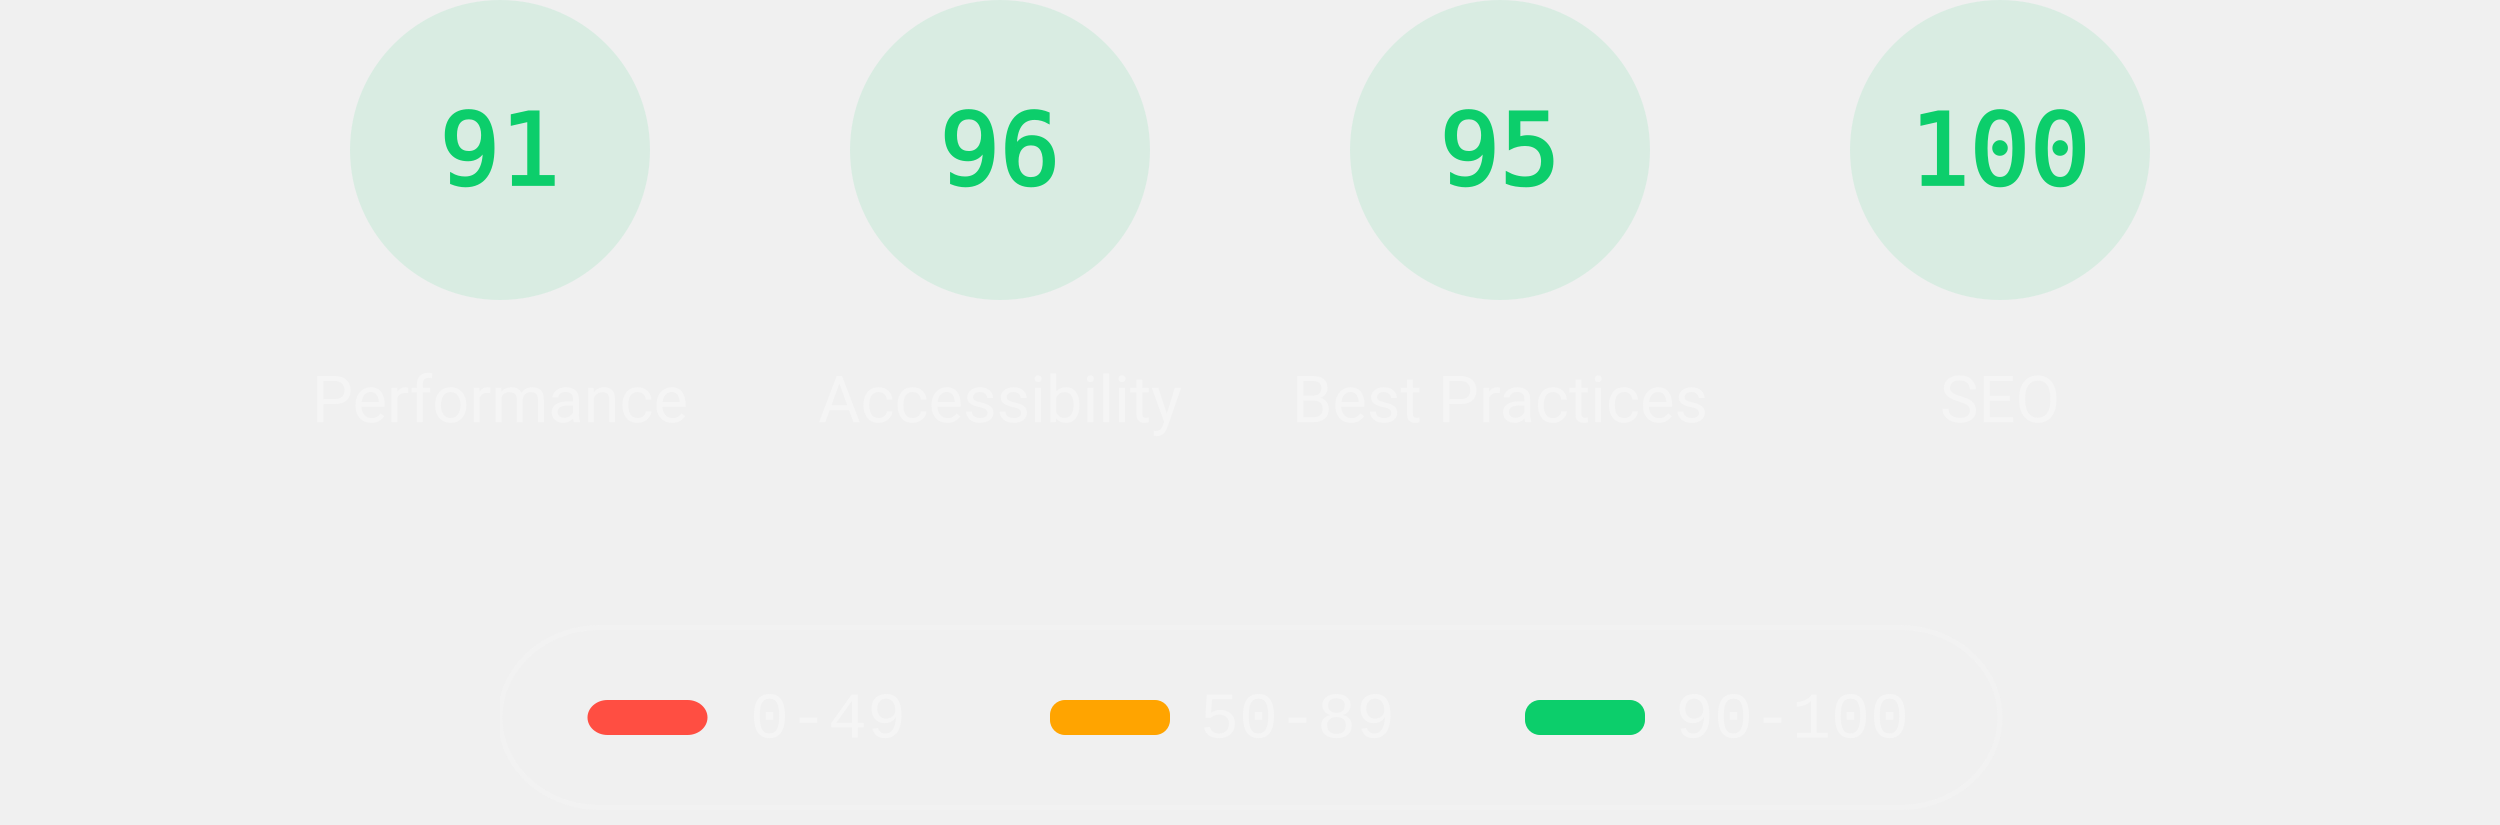
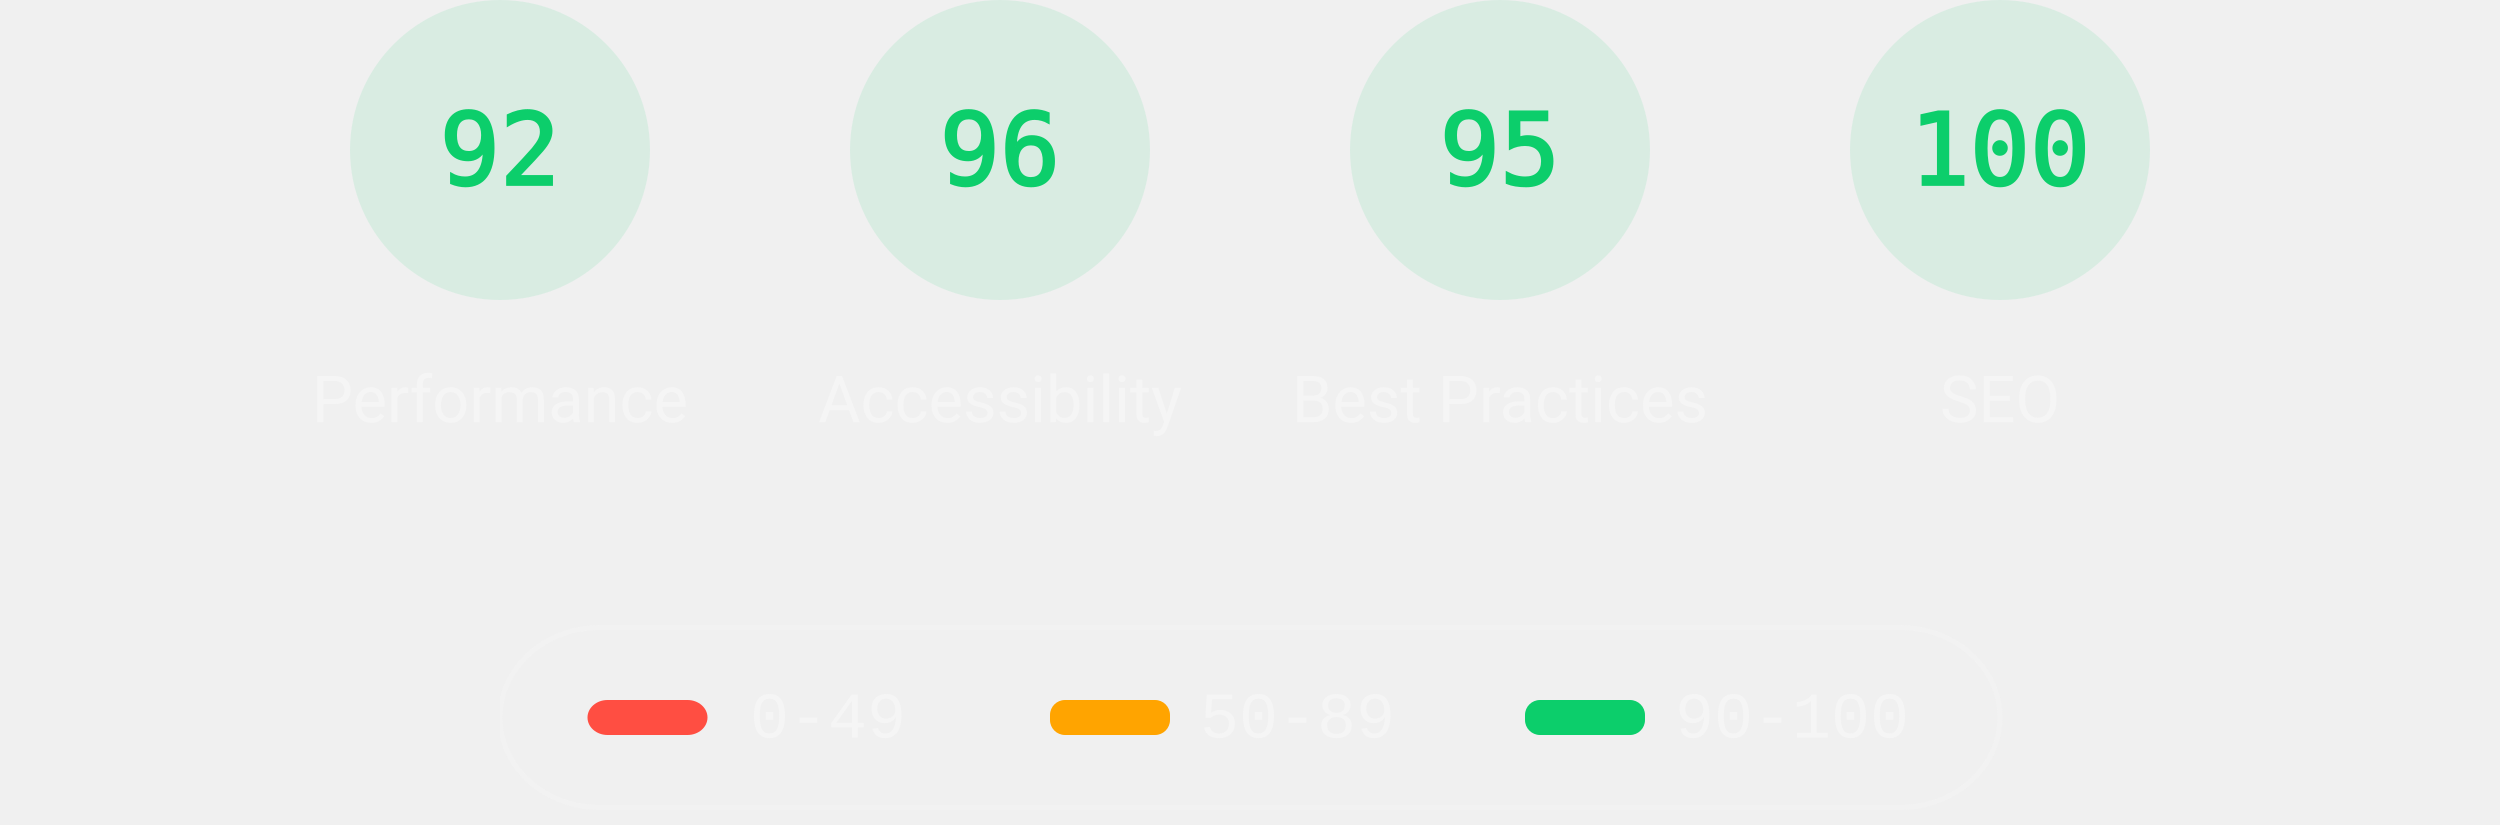
<svg xmlns="http://www.w3.org/2000/svg" class="theme--dark" fill="none" width="1000" height="330">
  <style>
			.gauge-base {
				opacity: 0.1
			}

			.gauge-arc {
				fill: none;
				animation-delay: 250ms;
				stroke-linecap: round;
				transform: rotate(-90deg);
				transform-origin: 100px 60px;
				animation: load-gauge 1s ease forwards
			}

			.guage-text {
				font-size: 40px;
				font-family: monospace;
				text-align: center
			}

			.guage-red {
				color: #ff4e42;
				fill: #ff4e42;
				stroke: #ff4e42
			}
			.guage-orange {
				color: #ffa400;
				fill: #ffa400;
				stroke: #ffa400
			}
			.guage-green {
				color: #0cce6b;
				fill: #0cce6b;
				stroke: #0cce6b
			}
			.theme--agnostic .guage-undefined {
				color: #5c5c5c;
				fill: #5c5c5c;
				stroke: #5c5c5c
			}
			.theme--light .guage-undefined {
				color: #1e1e1e;
				fill: #1e1e1e;
				stroke: #1e1e1e
			}
			.theme--dark .guage-undefined {
				color: #f5f5f5;
				fill: #f5f5f5;
				stroke: #f5f5f5
			}

			.guage-title {
				stroke: none;
				font-size: 26px;
				line-height: 26px;
				font-family: Roboto, Halvetica, Arial, sans-serif
			}
			.metric.guage-title {
				font-family: 'Courier New', Courier, monospace
			}
			.theme--agnostic .guage-title {
				color: #737373;
				fill: #737373
			}
			.theme--light .guage-title {
				color: #212121;
				fill: #212121
			}
			.theme--dark .guage-title {
				color: #f5f5f5;
				fill: #f5f5f5
			}

			@keyframes load-gauge {
				from {
					stroke-dasharray: 0 352.858
				}
			}
			.lh-gauge--pwa__disc {
				fill: #e0e0e0
			}
			.lh-gauge--pwa__logo {
				position: relative;
				fill: #b0b0b0
			}
			.lh-gauge--pwa__invisible {
				display: none
			}
			.lh-gauge--pwa__visible {
				display: inline
			}
			.guage-invisible {
				display: none
			}
			.lh-gauge--pwa__logo--primary-color {
				fill: #304ffe
			}
			.theme--agnostic .lh-gauge--pwa__logo--secondary-color {
				fill: #787878
			}
			.theme--light .lh-gauge--pwa__logo--secondary-color {
				fill: #3d3d3d
			}
			.theme--dark .lh-gauge--pwa__logo--secondary-color {
				fill: #d8b6b6
			}
			.theme--light #svg_2 {
				stroke: #00000022
			}
			.theme--agnostic #svg_2 {
				stroke: #616161
			}
			.theme--light #svg_2 {
				stroke: #00000022
			}
			.theme--dark #svg_2 {
				stroke: #f5f5f566
			}
		</style>
  <svg class="guage-div guage-perf guage-green" viewBox="0 0 200 200" width="200" height="200" x="100" y="0">
    <circle class="gauge-base" r="56" cx="100" cy="60" stroke-width="8" />
-     <circle class="gauge-arc guage-arc-1" r="56" cx="100" cy="60" stroke-width="8" style="stroke-dasharray: 320.191, 351.858;" />
-     <text class="guage-text" x="100px" y="60px" alignment-baseline="central" dominant-baseline="central" text-anchor="middle">91</text>
+     <circle class="gauge-arc guage-arc-1" r="56" cx="100" cy="60" stroke-width="8" style="stroke-dasharray: 323.709, 351.858;" />
+     <text class="guage-text" x="100px" y="60px" alignment-baseline="central" dominant-baseline="central" text-anchor="middle">92</text>
    <text class="guage-title" x="100px" y="160px" alignment-baseline="central" dominant-baseline="central" text-anchor="middle">Performance</text>
  </svg>
  <svg class="guage-div guage-acc guage-green" viewBox="0 0 200 200" width="200" height="200" x="300" y="0">
    <circle class="gauge-base" r="56" cx="100" cy="60" stroke-width="8" />
    <circle class="gauge-arc guage-arc-2" r="56" cx="100" cy="60" stroke-width="8" style="stroke-dasharray: 337.784, 351.858;" />
    <text class="guage-text" x="100px" y="60px" alignment-baseline="central" dominant-baseline="central" text-anchor="middle">96</text>
    <text class="guage-title" x="100px" y="160px" alignment-baseline="central" dominant-baseline="central" text-anchor="middle">Accessibility</text>
  </svg>
  <svg class="guage-div guage-best guage-green" viewBox="0 0 200 200" width="200" height="200" x="500" y="0">
    <circle class="gauge-base" r="56" cx="100" cy="60" stroke-width="8" />
    <circle class="gauge-arc guage-arc-3" r="56" cx="100" cy="60" stroke-width="8" style="stroke-dasharray: 334.265, 351.858;" />
    <text class="guage-text" x="100px" y="60px" alignment-baseline="central" dominant-baseline="central" text-anchor="middle">95</text>
    <text class="guage-title" x="100px" y="160px" alignment-baseline="central" dominant-baseline="central" text-anchor="middle">Best Practices</text>
  </svg>
  <svg class="guage-div guage-seo guage-green" viewBox="0 0 200 200" width="200" height="200" x="700" y="0">
    <circle class="gauge-base" r="56" cx="100" cy="60" stroke-width="8" />
    <circle class="gauge-arc guage-arc-4" r="56" cx="100" cy="60" stroke-width="8" style="stroke-dasharray: 351.858, 351.858;" />
    <text class="guage-text" x="100px" y="60px" alignment-baseline="central" dominant-baseline="central" text-anchor="middle">100</text>
    <text class="guage-title" x="100px" y="160px" alignment-baseline="central" dominant-baseline="central" text-anchor="middle">SEO</text>
  </svg>
  <svg class="guage-div guage-pwa guage-invisible" viewBox="0 0 200 200" width="200" height="200" x="900" y="0">
    <svg viewBox="0 0 60 60" width="112" height="112" x="44" y="4">
      <defs>
        <linearGradient id="lh-gauge--pwa__check-circle__gradient-0" x1="50%" y1="0%" x2="50%" y2="100%">
          <stop stop-color="#00C852" offset="0%" />
          <stop stop-color="#009688" offset="100%" />
        </linearGradient>
        <linearGradient id="lh-gauge--pwa__installable__shadow-gradient-0" x1="76.056%" x2="24.111%" y1="82.995%" y2="24.735%">
          <stop stop-color="#A5D6A7" offset="0%" />
          <stop stop-color="#80CBC4" offset="100%" />
        </linearGradient>
        <linearGradient id="lh-gauge--pwa__fast-reliable__shadow-gradient-0" x1="76.056%" y1="82.995%" x2="25.678%" y2="26.493%">
          <stop stop-color="#64B5F6" offset="0%" />
          <stop stop-color="#2979FF" offset="100%" />
        </linearGradient>
        <g id="lh-gauge--pwa__fast-reliable-badge-0">
          <circle fill="#FFFFFF" cx="10" cy="10" r="10" />
          <path fill="#304FFE" d="M10 3.58l5.25 2.34v3.5c0 3.23-2.24 6.26-5.25 7-3.01-.74-5.25-3.77-5.25-7v-3.5L10 3.58zm-.47 10.74l2.76-4.83.03-.07c.04-.08 0-.24-.22-.24h-1.64l.47-3.26h-.47l-2.7 4.77c-.02.01.05-.1-.04.05-.09.16-.1.31.18.31h1.63l-.47 3.27h.47z" />
        </g>
        <g id="lh-gauge--pwa__installable-badge-0">
          <circle fill="#FFFFFF" cx="10" cy="10" r="10" />
          <path fill="#009688" d="M10 4.167A5.835 5.835 0 0 0 4.167 10 5.835 5.835 0 0 0 10 15.833 5.835 5.835 0 0 0 15.833 10 5.835 5.835 0 0 0 10 4.167zm2.917 6.416h-2.334v2.334H9.417v-2.334H7.083V9.417h2.334V7.083h1.166v2.334h2.334v1.166z" />
        </g>
      </defs>
      <g stroke="none" fill-rule="nonzero">
        <circle class="lh-gauge--pwa__disc" cx="30" cy="30" r="30" />
        <g class="lh-gauge--pwa__logo">
          <path d="M35.66 19.39l.7-1.75h2L37.4 15 38.6 12l3.4 9h-2.51l-.58-1.61z" />
          <path d="M33.52 21l3.65-9h-2.42l-2.5 5.82L30.5 12h-1.86l-1.9 5.82-1.35-2.65-1.21 3.72L25.4 21h2.38l1.72-5.2 1.64 5.2z" />
          <path fill-rule="nonzero" d="M20.3 17.91h1.48c.45 0 .85-.05 1.2-.15l.39-1.18 1.07-3.3a2.64 2.64 0 0 0-.28-.37c-.55-.6-1.36-.91-2.42-.91H18v9h2.3V17.9zm1.96-3.84c.22.22.33.5.33.87 0 .36-.1.65-.29.87-.2.23-.59.35-1.15.35h-.86v-2.41h.87c.52 0 .89.1 1.1.32z" />
        </g>
        <rect class="lh-gauge--pwa__component lh-gauge--pwa__na-line lh-gauge--pwa__invisible" fill="#FFFFFF" x="20" y="32" width="20" height="4" rx="2" />
        <g class="lh-gauge--pwa__component lh-gauge--pwa__fast-reliable-badge lh-gauge--pwa__invisible" transform="translate(20, 29)">
          <path fill="url(#lh-gauge--pwa__fast-reliable__shadow-gradient-0)" d="M33.63 19.49A30 30 0 0 1 16.2 30.36L3 17.14 17.14 3l16.49 16.49z" />
          <use href="#lh-gauge--pwa__fast-reliable-badge-0" />
        </g>
        <g class="lh-gauge--pwa__component lh-gauge--pwa__installable-badge lh-gauge--pwa__invisible" transform="translate(20, 29)">
          <path fill="url(#lh-gauge--pwa__installable__shadow-gradient-0)" d="M33.629 19.487c-4.272 5.453-10.391 9.39-17.415 10.869L3 17.142 17.142 3 33.63 19.487z" />
          <use href="#lh-gauge--pwa__installable-badge-0" />
        </g>
        <g class="lh-gauge--pwa__component lh-gauge--pwa__fast-reliable-installable-badges lh-gauge--pwa__invisible">
          <g transform="translate(8, 29)">
            <path fill="url(#lh-gauge--pwa__fast-reliable__shadow-gradient-0)" d="M16.321 30.463L3 17.143 17.142 3l22.365 22.365A29.864 29.864 0 0 1 22 31c-1.942 0-3.84-.184-5.679-.537z" />
            <use href="#lh-gauge--pwa__fast-reliable-badge-0" />
          </g>
          <g transform="translate(32, 29)">
            <path fill="url(#lh-gauge--pwa__installable__shadow-gradient-0)" d="M25.982 11.84a30.107 30.107 0 0 1-13.08 15.203L3 17.143 17.142 3l8.84 8.84z" />
            <use href="#lh-gauge--pwa__installable-badge-0" />
          </g>
        </g>
        <g class="lh-gauge--pwa__component lh-gauge--pwa__check-circle lh-gauge--pwa__invisible" transform="translate(18, 28)">
          <circle fill="#FFFFFF" cx="12" cy="12" r="12" />
          <path fill="url(#lh-gauge--pwa__check-circle__gradient-0)" d="M12 2a10 10 0 1 0 0 20 10 10 0 0 0 0-20zm-2 15l-5-5 1.41-1.41L10 14.17l7.59-7.59L19 8l-9 9z" />
        </g>
      </g>
    </svg>
    <text class="guage-title" y="160px" alignment-baseline="central" dominant-baseline="central" text-anchor="middle">
      <tspan x="100px" dy="-6px">Progressive</tspan>
      <tspan x="100px" dy="30px">Web App</tspan>
    </text>
  </svg>
  <svg width="604" height="76" x="200" y="250">
    <g>
      <rect fill="none" id="canvas_background" height="80" width="604" y="-1" x="-1" />
      <g display="none" overflow="visible" y="0" x="0" height="100%" width="100%" id="canvasGrid">
        <rect fill="url(#gridpattern)" stroke-width="0" y="0" x="0" height="100%" width="100%" />
      </g>
    </g>
    <g>
      <rect fill-opacity="0" stroke-width="2" rx="40" id="svg_2" height="72" width="600" y="1" x="0" fill="#000000" />
      <rect stroke="#000" rx="8" id="svg_3" height="14" width="48" y="30" x="35" stroke-opacity="null" stroke-width="0" fill="#ff4e42" />
      <rect stroke="#000" rx="6" id="svg_4" height="14" width="48" y="30" x="220" stroke-opacity="null" stroke-width="0" fill="#ffa400" />
      <rect stroke="#000" rx="6" id="svg_5" height="14" width="48" y="30" x="410" stroke-opacity="null" stroke-width="0" fill="#0cce6b" />
      <text class="metric guage-title" xml:space="preserve" text-anchor="start" font-size="26" id="svg_6" y="45" x="100" stroke-opacity="null" stroke-width="0" stroke="#000">0-49</text>
      <text class="metric guage-title" xml:space="preserve" text-anchor="start" font-size="26" id="svg_7" y="45" x="280" stroke-opacity="null" stroke-width="0" stroke="#000">50-89</text>
      <text class="metric guage-title" xml:space="preserve" text-anchor="start" font-size="26" id="svg_8" y="45" x="470" stroke-opacity="null" stroke-width="0" stroke="#000">90-100</text>
    </g>
  </svg>
</svg>
